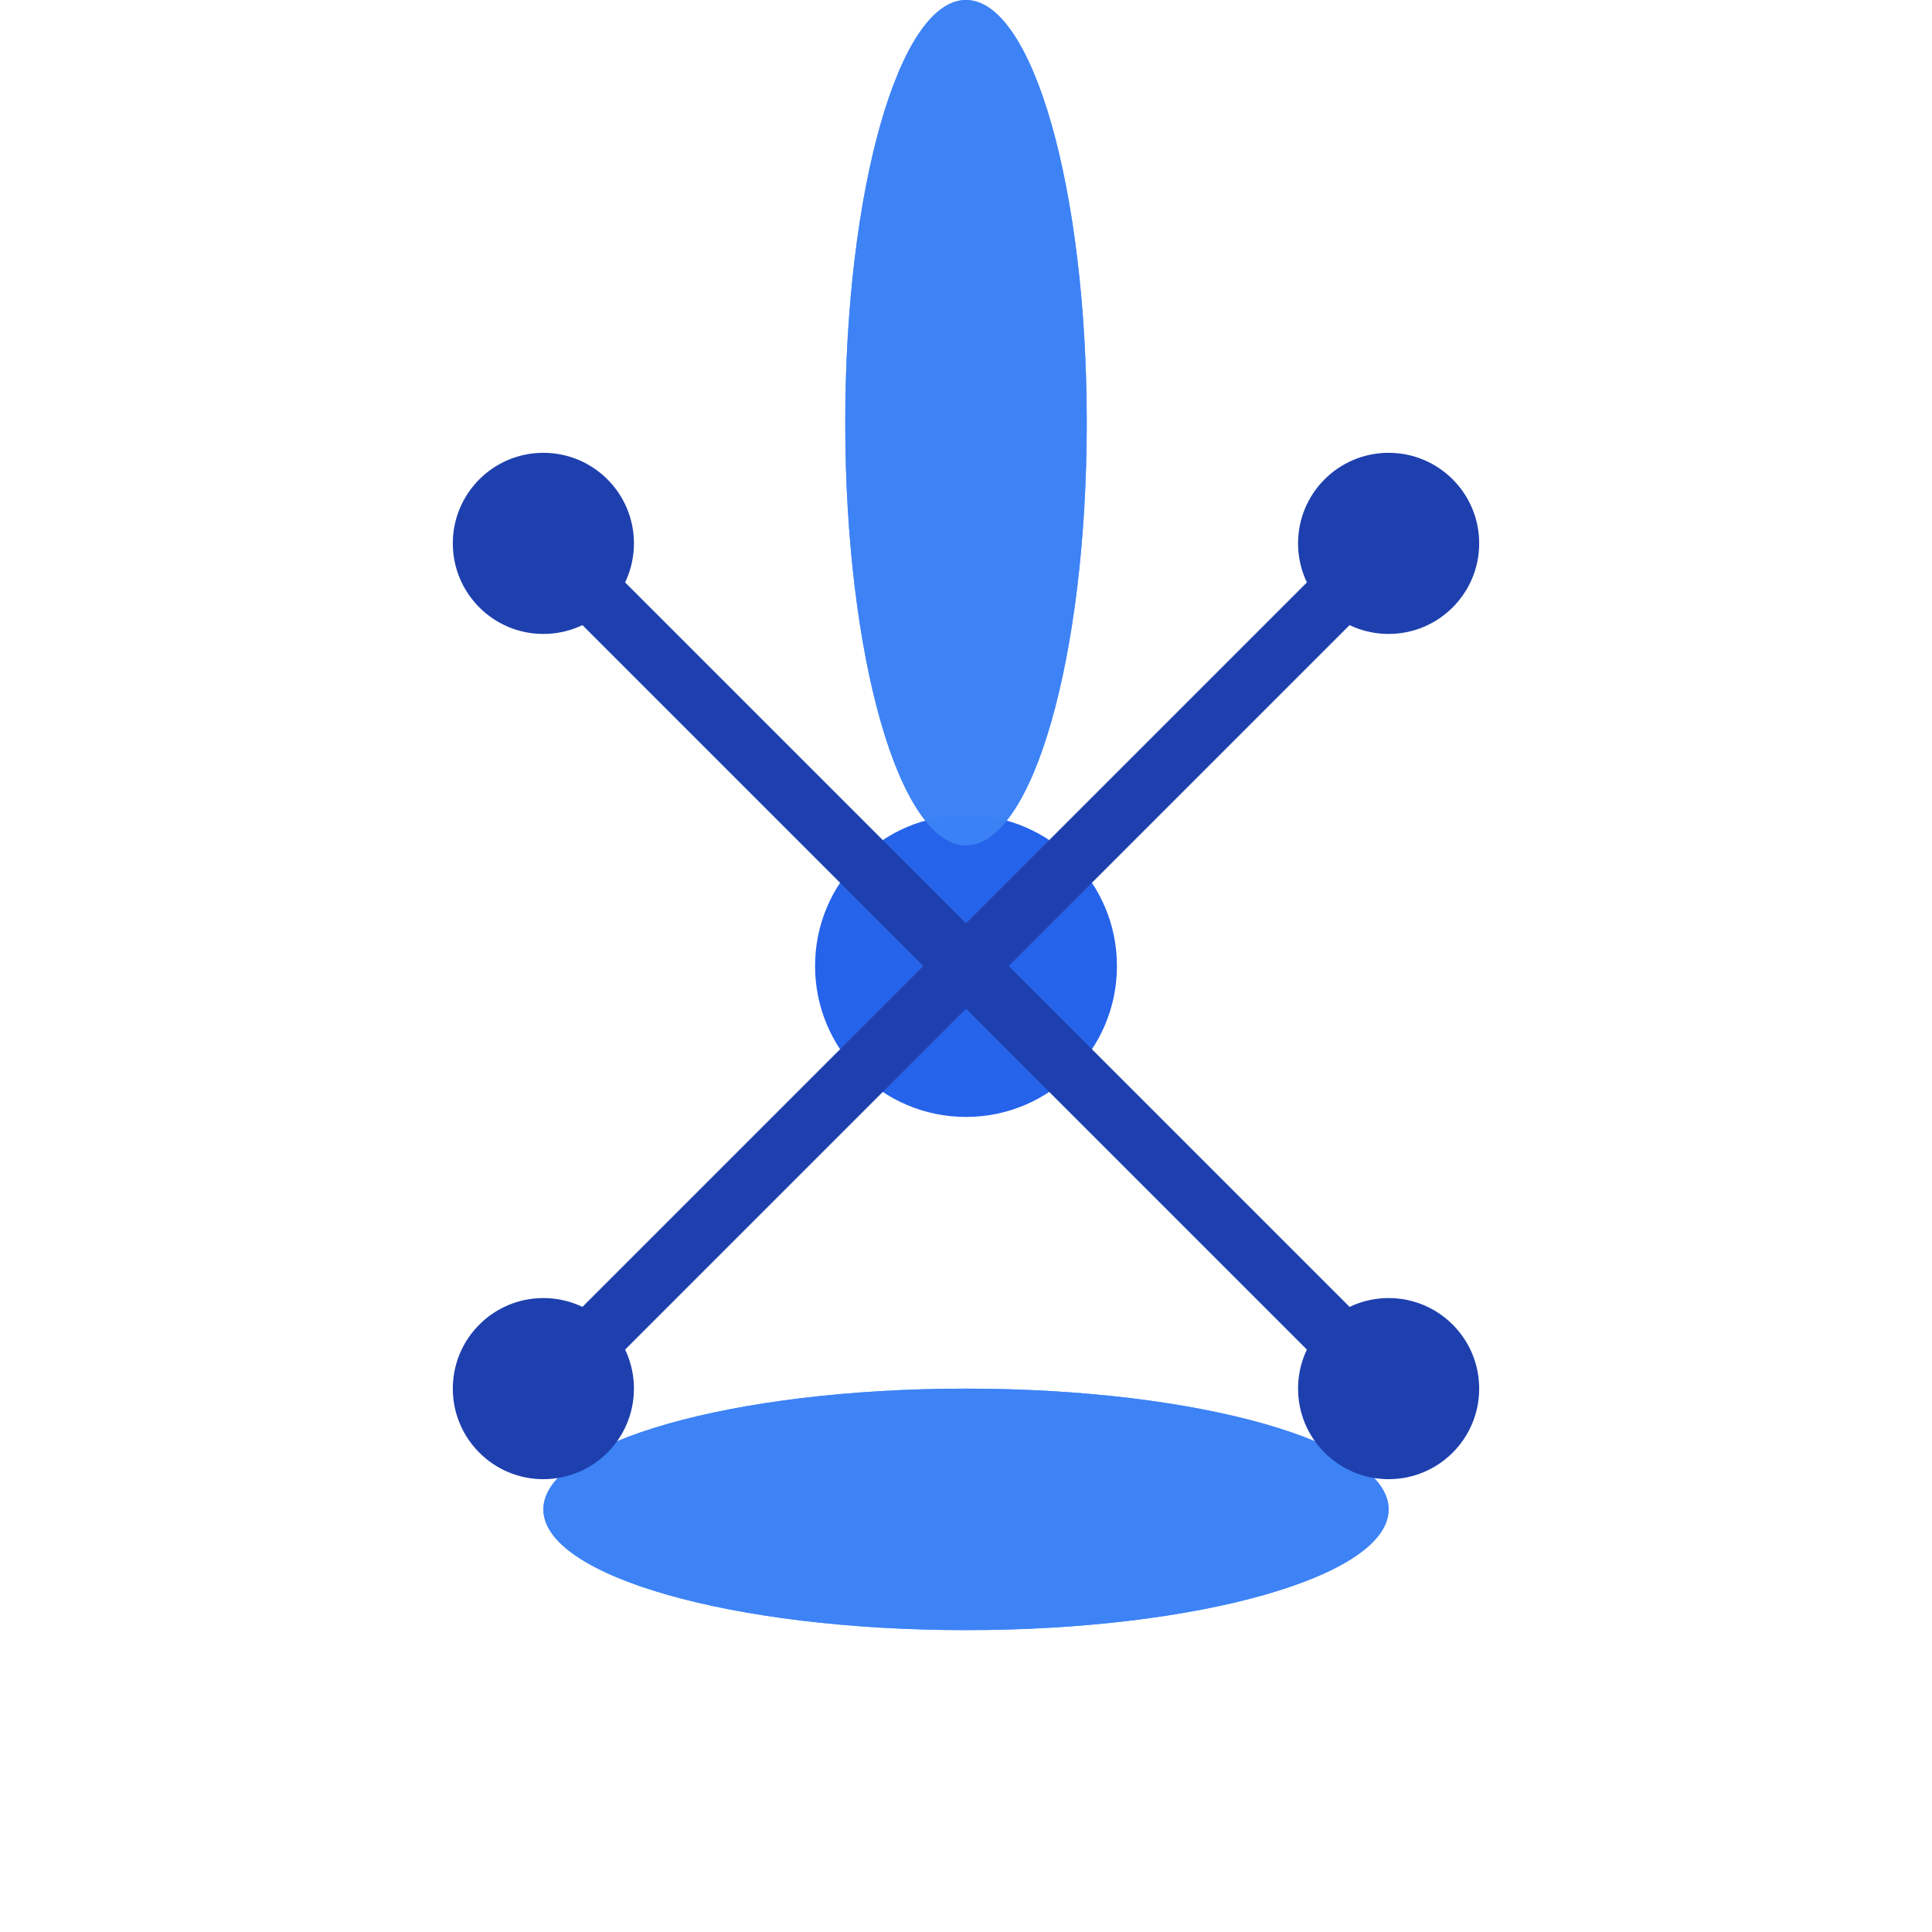
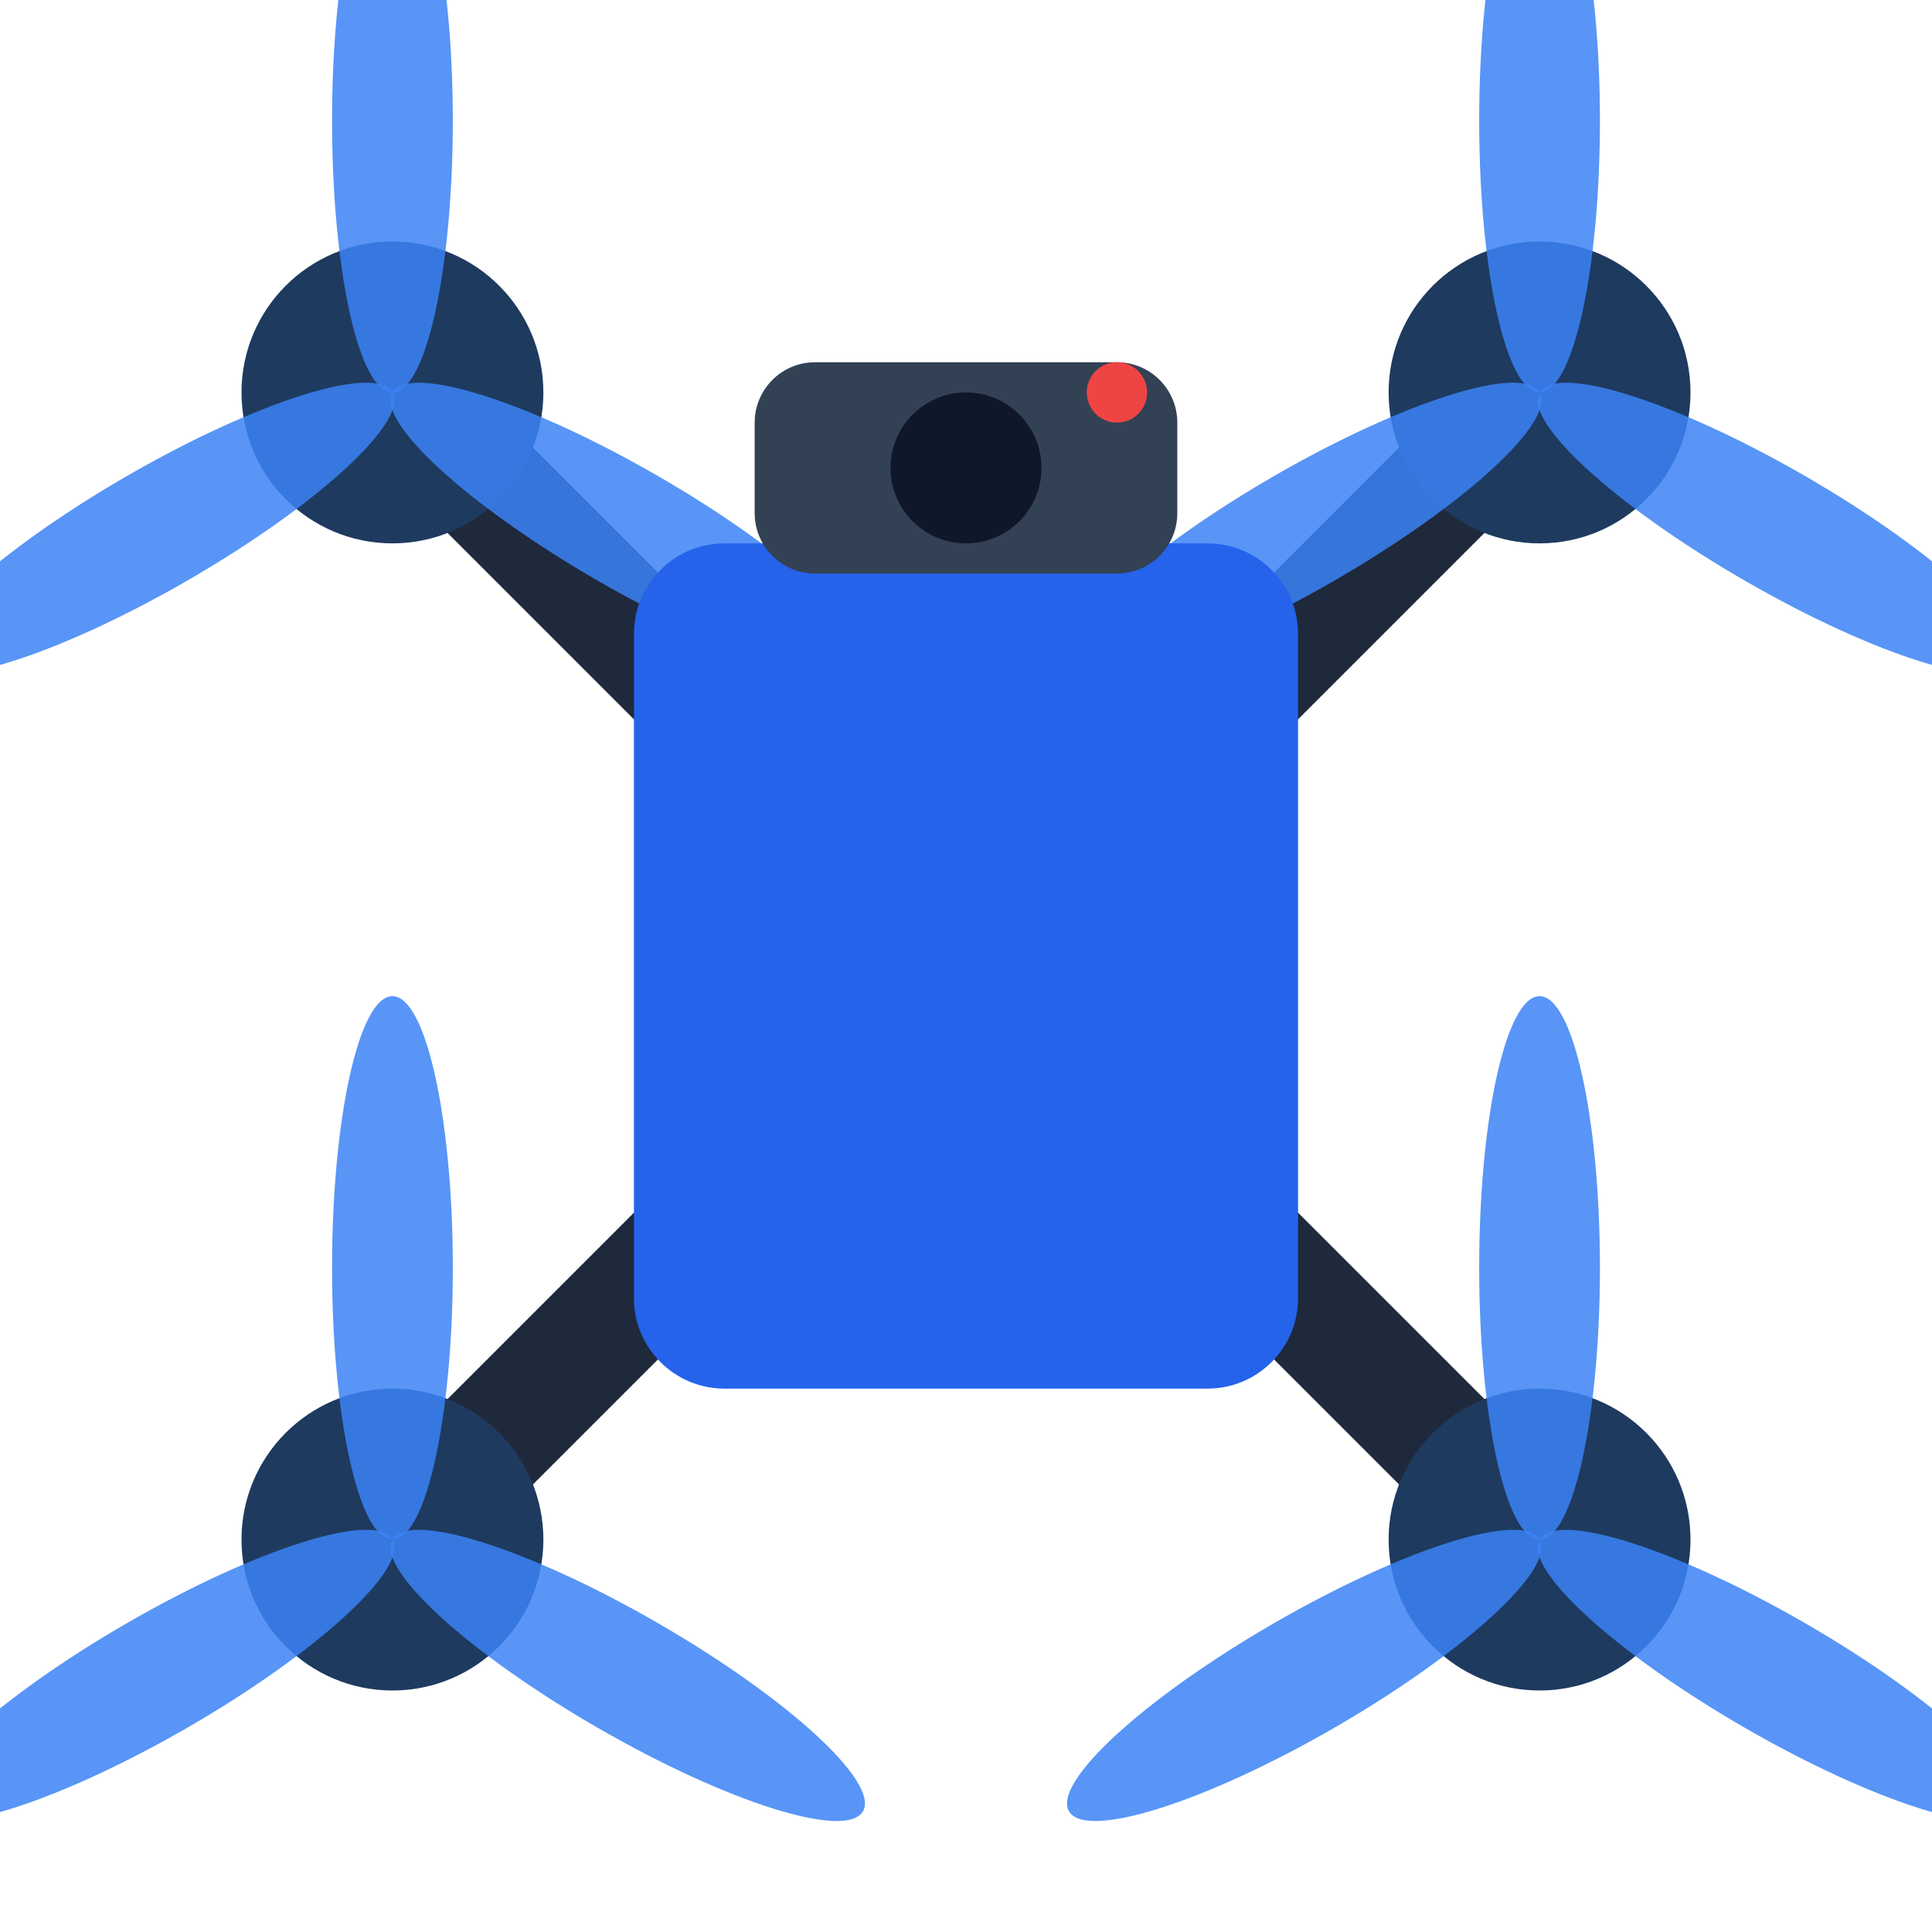
<svg xmlns="http://www.w3.org/2000/svg" viewBox="0 0 64 64" fill="none">
-   <circle cx="32" cy="32" r="5" fill="#2563eb" />
-   <ellipse cx="32" cy="14" rx="4" ry="14" fill="#3b82f6" transform="rotate(0 32 32)" opacity="0.9" />
-   <ellipse cx="50" cy="32" rx="4" ry="14" fill="#3b82f6" transform="rotate(90 32 32)" opacity="0.9" />
-   <ellipse cx="32" cy="50" rx="4" ry="14" fill="#3b82f6" transform="rotate(180 32 32)" opacity="0.9" />
-   <ellipse cx="14" cy="32" rx="4" ry="14" fill="#3b82f6" transform="rotate(270 32 32)" opacity="0.9" />
-   <line x1="32" y1="32" x2="18" y2="18" stroke="#1e40af" stroke-width="2" stroke-linecap="round" />
-   <line x1="32" y1="32" x2="46" y2="18" stroke="#1e40af" stroke-width="2" stroke-linecap="round" />
-   <line x1="32" y1="32" x2="46" y2="46" stroke="#1e40af" stroke-width="2" stroke-linecap="round" />
-   <line x1="32" y1="32" x2="18" y2="46" stroke="#1e40af" stroke-width="2" stroke-linecap="round" />
-   <circle cx="18" cy="18" r="3" fill="#1e40af" />
-   <circle cx="46" cy="18" r="3" fill="#1e40af" />
-   <circle cx="46" cy="46" r="3" fill="#1e40af" />
-   <circle cx="18" cy="46" r="3" fill="#1e40af" />
+   <line x1="32" y1="32" x2="13" y2="13" stroke="#1e293b" stroke-width="4" stroke-linecap="round" />
+   <line x1="32" y1="32" x2="51" y2="13" stroke="#1e293b" stroke-width="4" stroke-linecap="round" />
+   <line x1="32" y1="32" x2="51" y2="51" stroke="#1e293b" stroke-width="4" stroke-linecap="round" />
+   <line x1="32" y1="32" x2="13" y2="51" stroke="#1e293b" stroke-width="4" stroke-linecap="round" />
+   <circle cx="13" cy="13" r="5" fill="#1e3a5f" />
+   <circle cx="51" cy="13" r="5" fill="#1e3a5f" />
+   <circle cx="51" cy="51" r="5" fill="#1e3a5f" />
+   <circle cx="13" cy="51" r="5" fill="#1e3a5f" />
+   <g>
+     <ellipse cx="13" cy="4" rx="2" ry="9" fill="#3b82f6" opacity="0.85" />
+     <ellipse cx="13" cy="4" rx="2" ry="9" fill="#3b82f6" opacity="0.85" transform="rotate(120 13 13)" />
+     <ellipse cx="13" cy="4" rx="2" ry="9" fill="#3b82f6" opacity="0.85" transform="rotate(240 13 13)" />
+     <animateTransform attributeName="transform" type="rotate" from="0 13 13" to="360 13 13" dur="0.8s" repeatCount="indefinite" />
+   </g>
+   <g>
+     <ellipse cx="51" cy="4" rx="2" ry="9" fill="#3b82f6" opacity="0.85" />
+     <ellipse cx="51" cy="4" rx="2" ry="9" fill="#3b82f6" opacity="0.85" transform="rotate(120 51 13)" />
+     <ellipse cx="51" cy="4" rx="2" ry="9" fill="#3b82f6" opacity="0.85" transform="rotate(240 51 13)" />
+     <animateTransform attributeName="transform" type="rotate" from="360 51 13" to="0 51 13" dur="0.7s" repeatCount="indefinite" />
+   </g>
+   <g>
+     <ellipse cx="51" cy="42" rx="2" ry="9" fill="#3b82f6" opacity="0.85" />
+     <ellipse cx="51" cy="42" rx="2" ry="9" fill="#3b82f6" opacity="0.85" transform="rotate(120 51 51)" />
+     <ellipse cx="51" cy="42" rx="2" ry="9" fill="#3b82f6" opacity="0.85" transform="rotate(240 51 51)" />
+     <animateTransform attributeName="transform" type="rotate" from="0 51 51" to="360 51 51" dur="0.8s" repeatCount="indefinite" />
+   </g>
+   <g>
+     <ellipse cx="13" cy="42" rx="2" ry="9" fill="#3b82f6" opacity="0.85" />
+     <ellipse cx="13" cy="42" rx="2" ry="9" fill="#3b82f6" opacity="0.85" transform="rotate(120 13 51)" />
+     <ellipse cx="13" cy="42" rx="2" ry="9" fill="#3b82f6" opacity="0.85" transform="rotate(240 13 51)" />
+     <animateTransform attributeName="transform" type="rotate" from="360 13 51" to="0 13 51" dur="0.7s" repeatCount="indefinite" />
+   </g>
+   <rect x="21" y="18" width="22" height="28" rx="3" fill="#2563eb" />
+   <rect x="25" y="12" width="14" height="7" rx="2" fill="#334155" />
+   <circle cx="32" cy="15.5" r="2.5" fill="#0f172a" />
+   <circle cx="37" cy="13" r="1" fill="#ef4444">
+     <animate attributeName="opacity" values="1;0.3;1" dur="1.5s" repeatCount="indefinite" />
+   </circle>
</svg>
